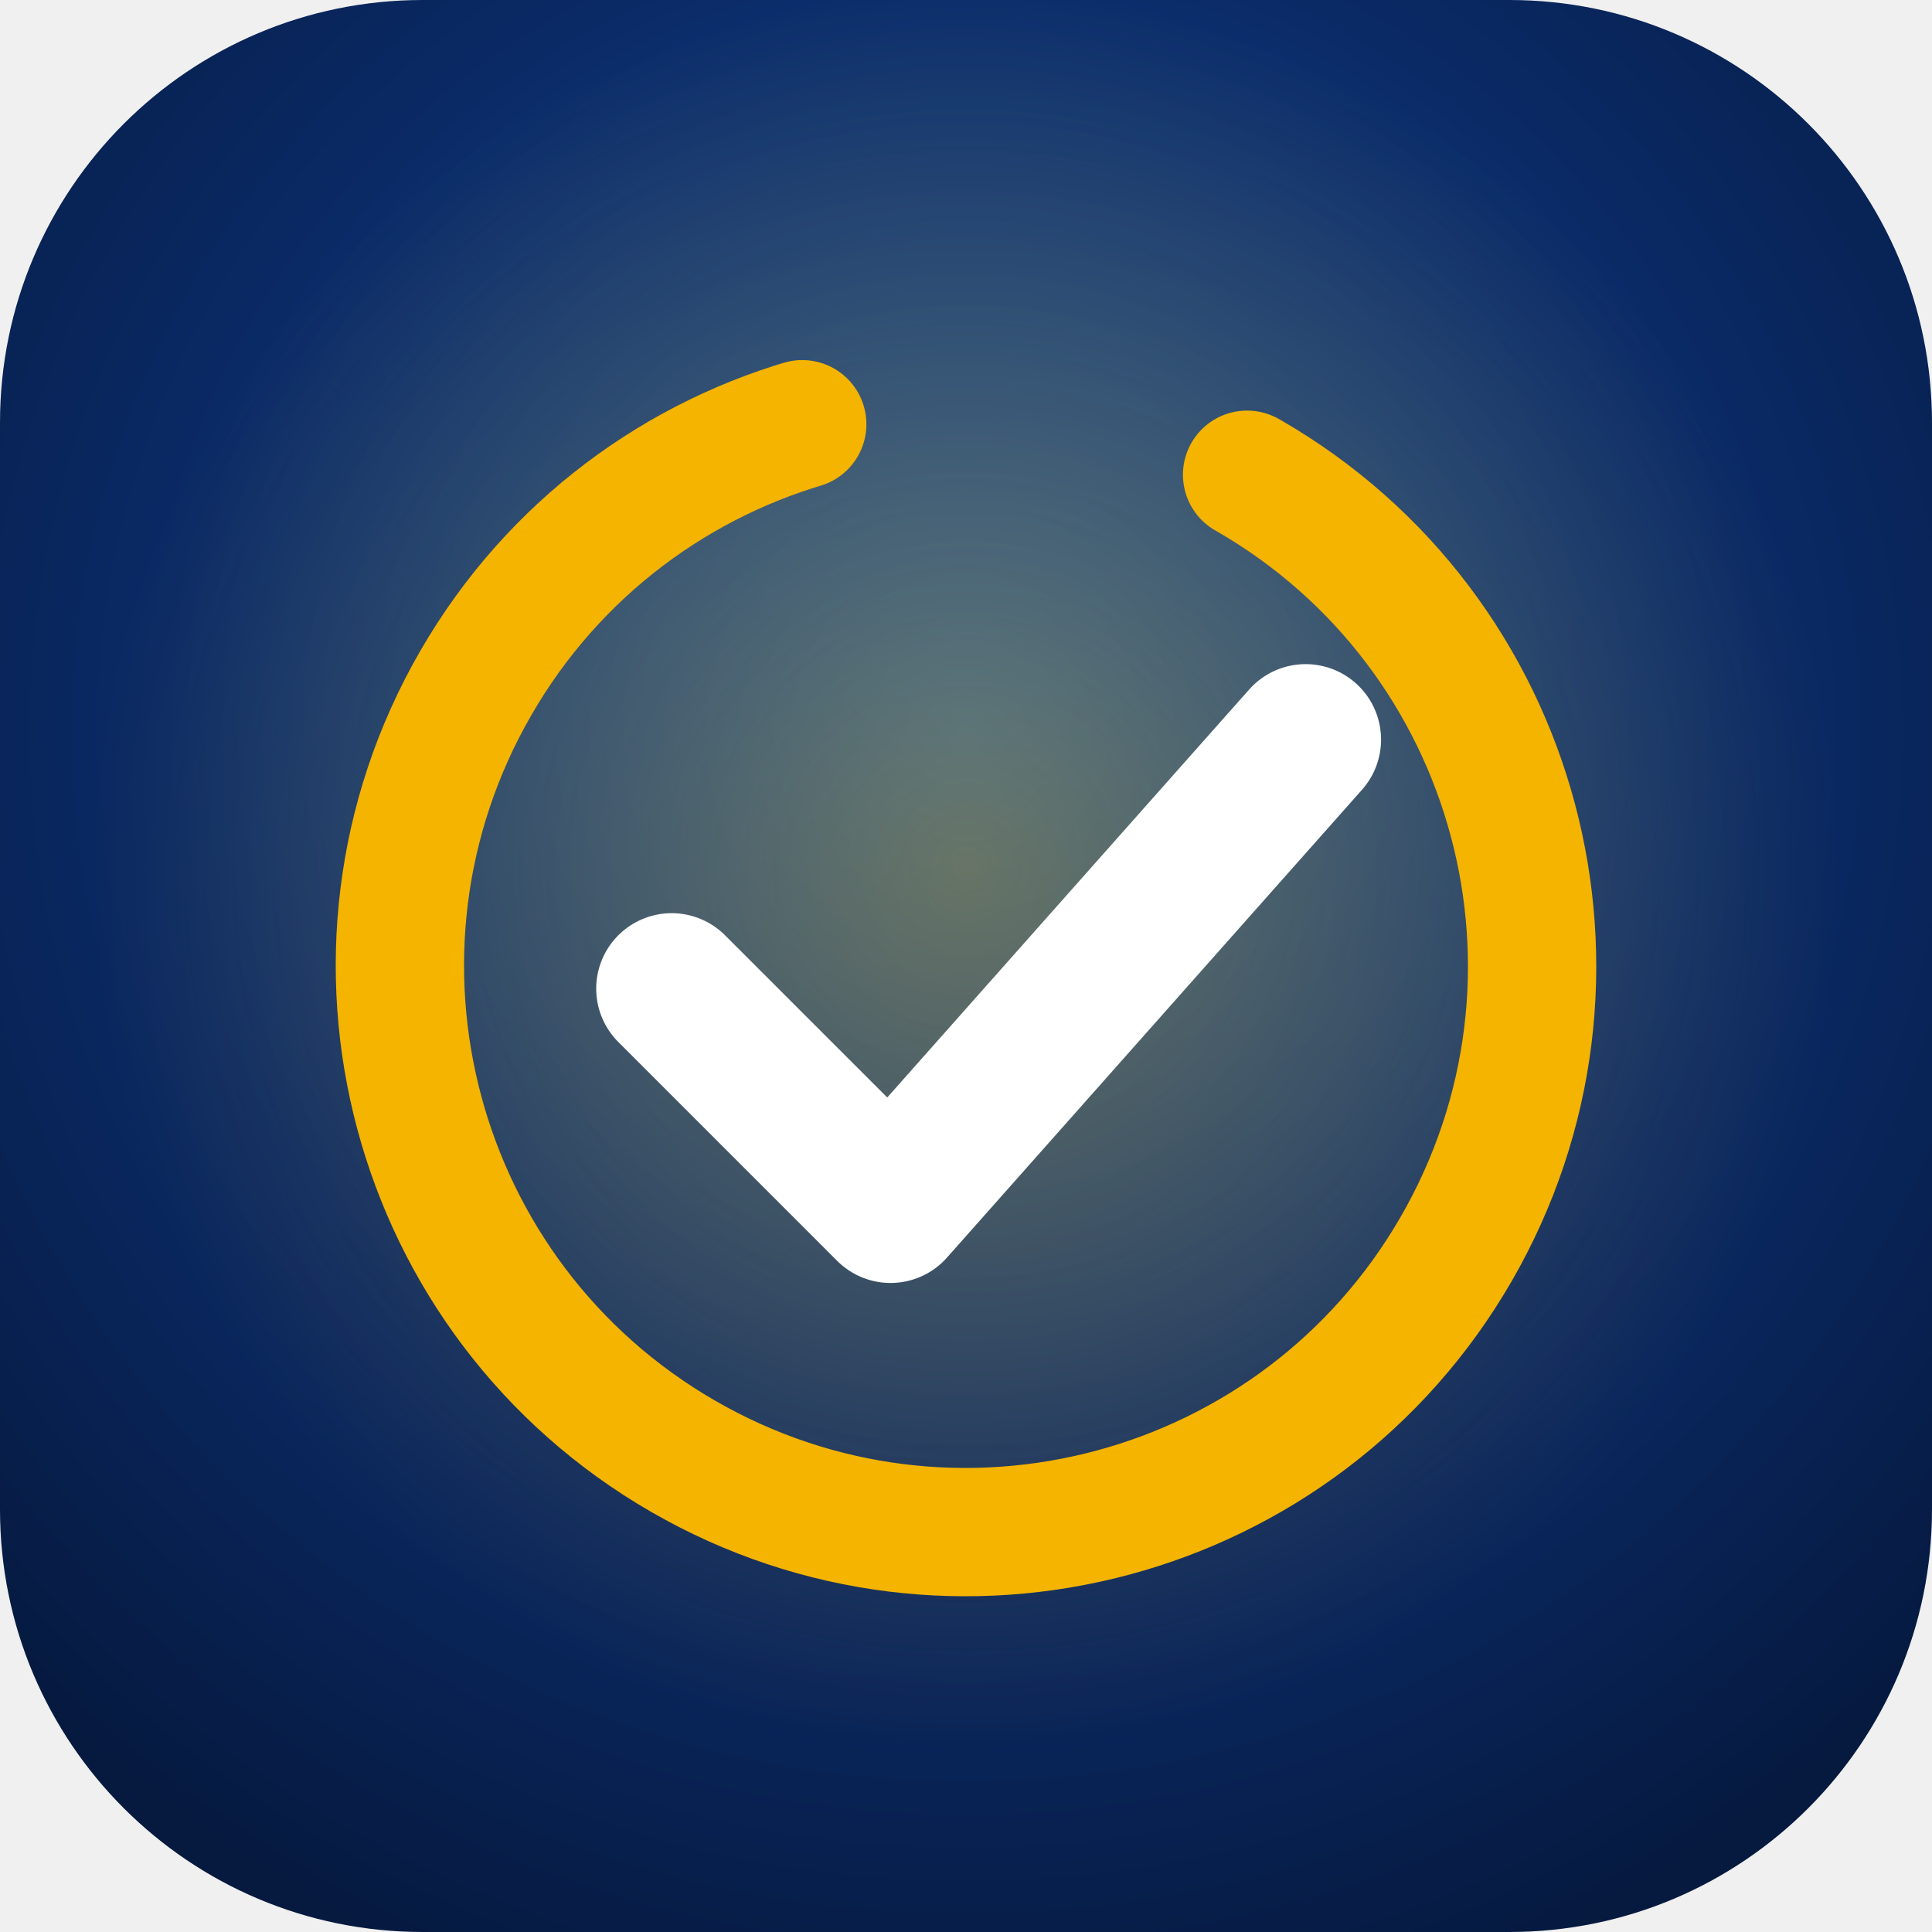
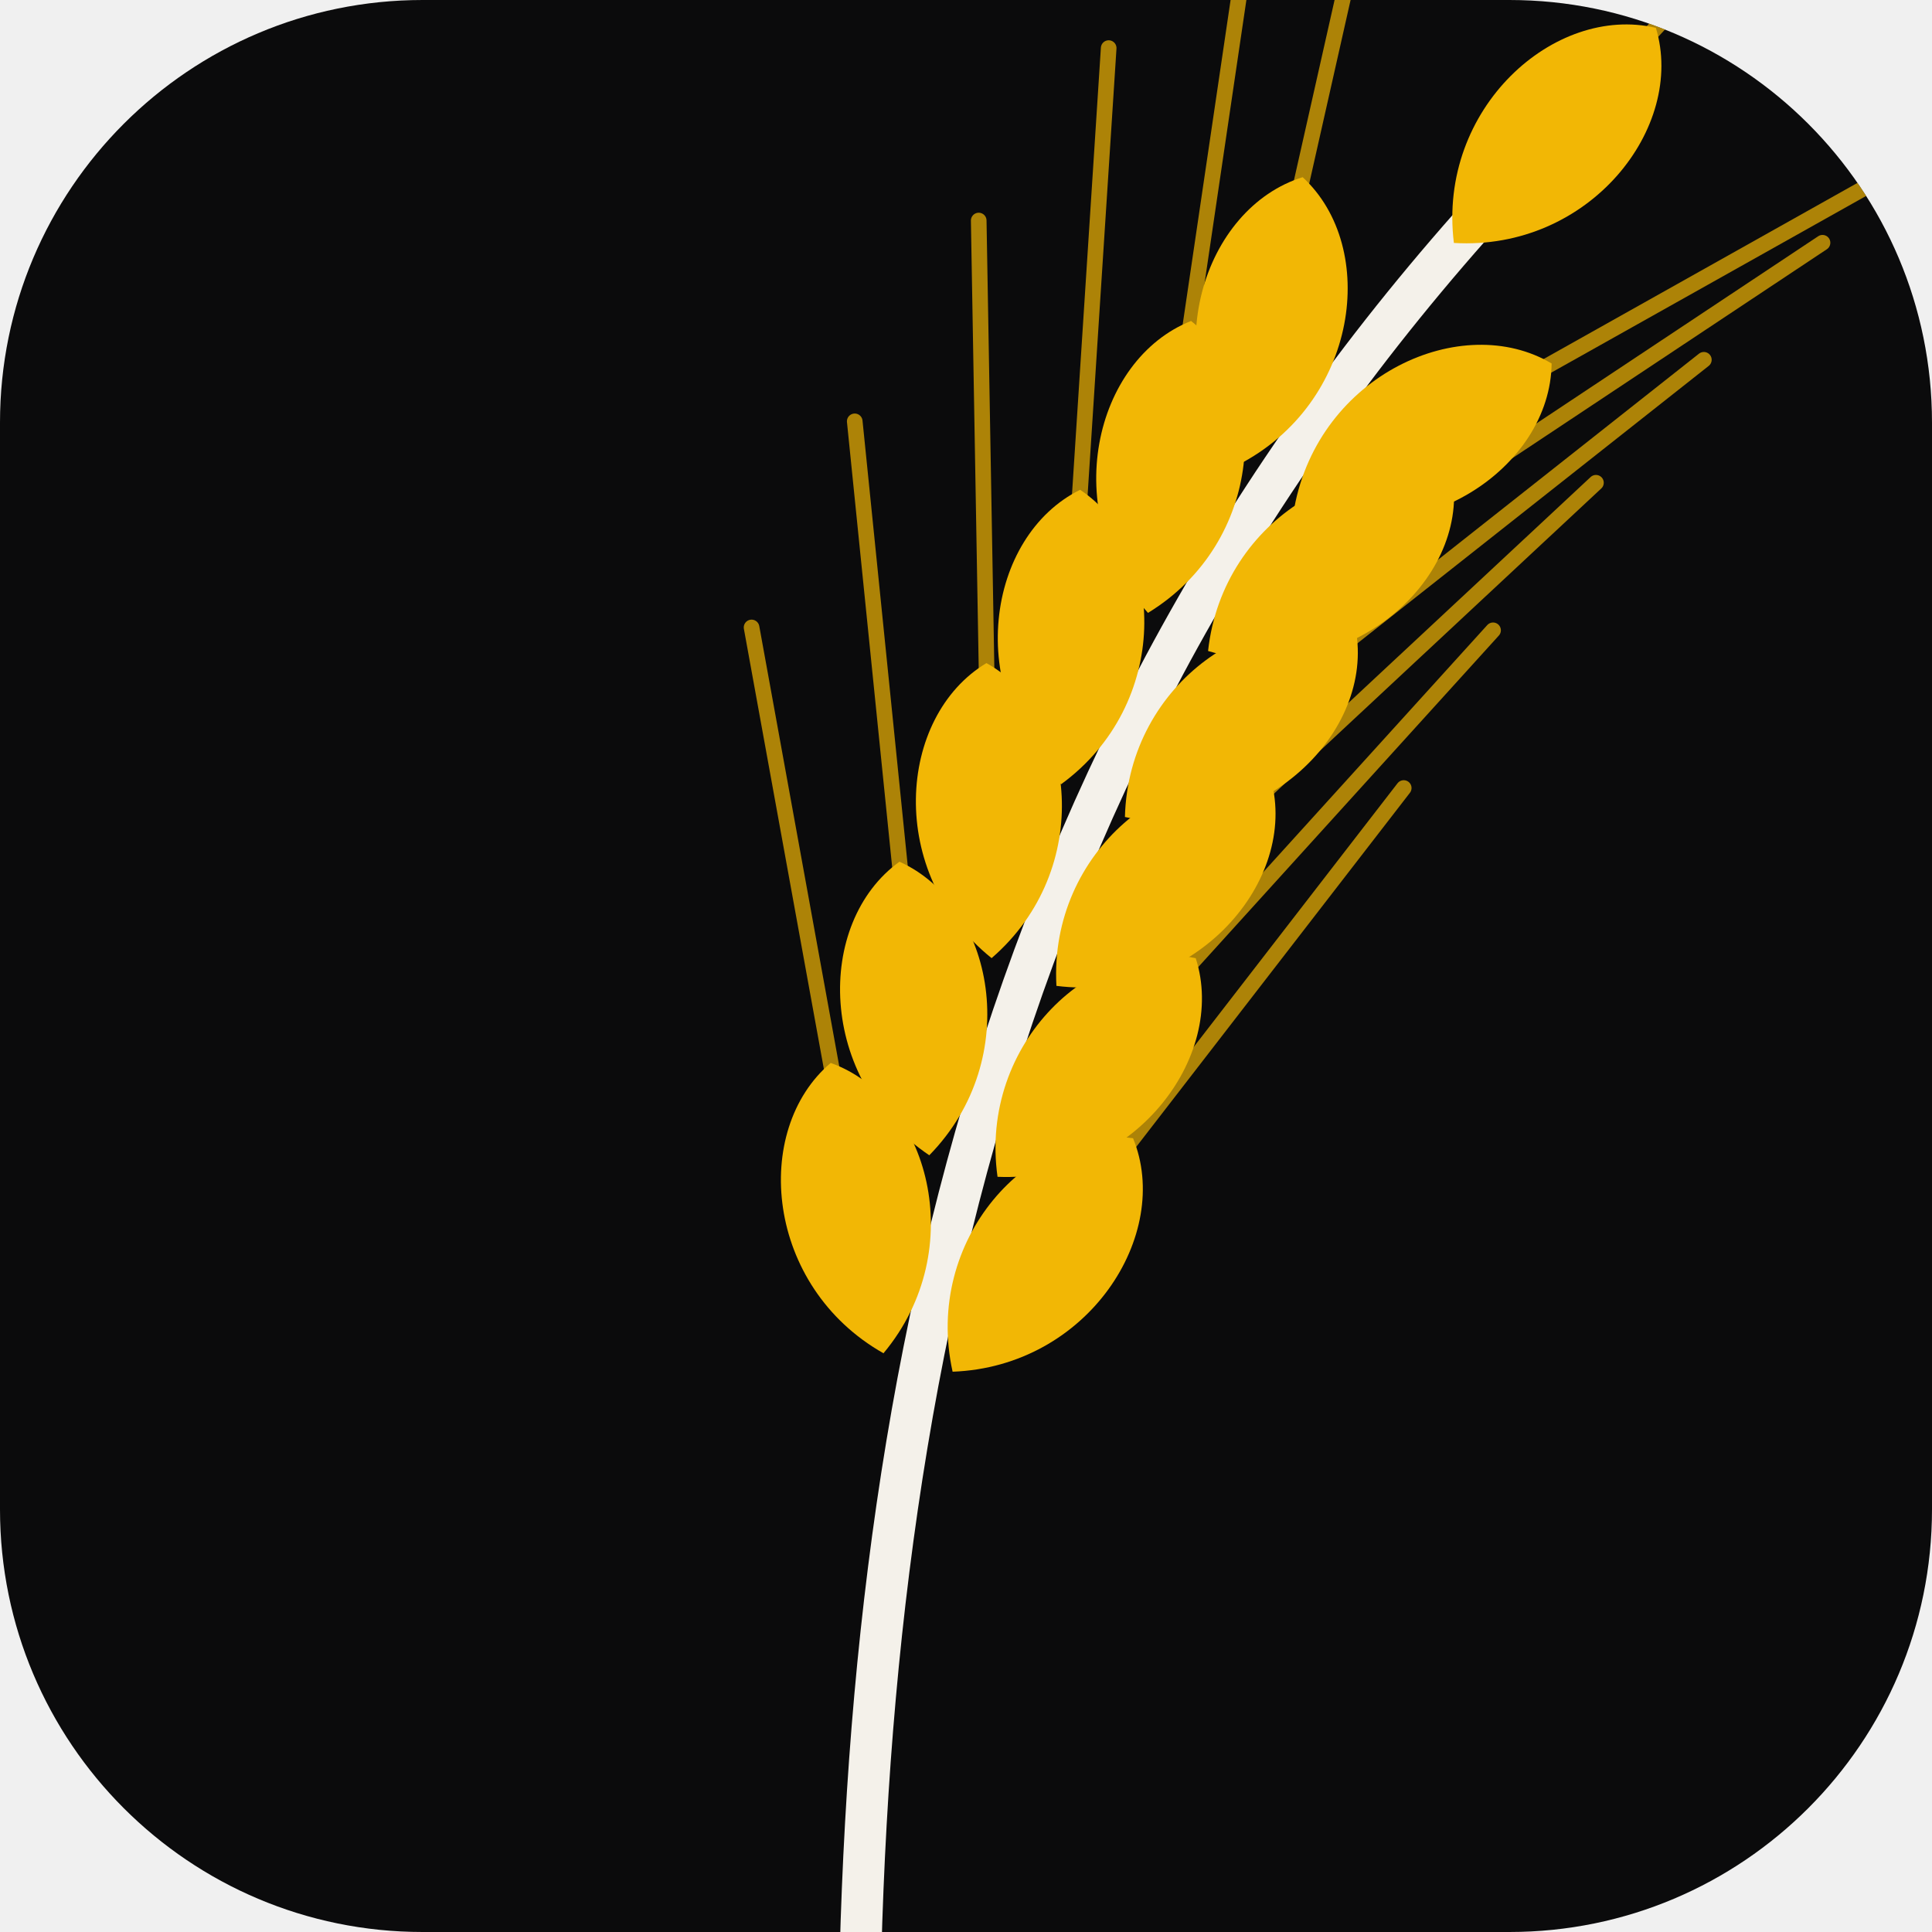
<svg xmlns="http://www.w3.org/2000/svg" viewBox="0 0 512 512">
  <defs>
-     <radialGradient id="bg" cx="50%" cy="38%" r="75%">
-       <stop offset="0" stop-color="#1E5AA8" />
-       <stop offset=".55" stop-color="#0A2A66" />
-       <stop offset="1" stop-color="#051637" />
-     </radialGradient>
-     <radialGradient id="glow" cx="50%" cy="45%" r="45%">
-       <stop offset="0" stop-color="#F5B400" stop-opacity=".35" />
-       <stop offset="1" stop-color="#F5B400" stop-opacity="0" />
-     </radialGradient>
+     <clipPath id="c">
+       <rect width="512" height="512" rx="112" />
+     </clipPath>
  </defs>
-   <rect width="512" height="512" rx="112" fill="url(#bg)" />
-   <rect width="512" height="512" rx="112" fill="url(#glow)" />
-   <circle cx="256" cy="256" r="150" fill="none" stroke="#F5B400" stroke-width="34" stroke-linecap="round" stroke-dasharray="820 122" transform="rotate(-60 256 256)" />
-   <path d="M178 262 L236 320 L346 196" fill="none" stroke="#fff" stroke-width="40" stroke-linecap="round" stroke-linejoin="round" />
+   <rect width="512" height="512" rx="112" fill="#0B0B0C" />
+   <g clip-path="url(#c)">
+     <g transform="translate(-30 -92) scale(4.6)">
+       <path d="M56 140 C56 100 64 62 94 30" fill="none" stroke="#F4F1EA" stroke-width="2.4" stroke-linecap="round" />
+       <g transform="translate(55.9 89.6) rotate(-10.3)">
+         <path d="M0 -8 L0 -34" stroke="#F2B705" stroke-opacity=".7" stroke-width=".9" stroke-linecap="round" />
+         <path d="M0 -8.5 C5.2 -5.5 6 3.5 0 8.5 C-6 3.5 -5.2 -5.5 0 -8.5Z" fill="#F2B705" />
+       </g>
+       <g transform="translate(66.6 92.3) rotate(37.7)">
+         <path d="M0 -8 L0 -34" stroke="#F2B705" stroke-opacity=".7" stroke-width=".9" stroke-linecap="round" />
+         <path d="M0 -8.5 C5.2 -5.5 6 3.5 0 8.5 C-6 3.5 -5.2 -5.5 0 -8.5Z" fill="#F2B705" />
+       </g>
+       <g transform="translate(59.2 78.1) rotate(-5.8)">
+         <path d="M0 -8 L0 -34" stroke="#F2B705" stroke-opacity=".7" stroke-width=".9" stroke-linecap="round" />
+         <path d="M0 -8.5 C5.2 -5.5 6 3.5 0 8.5 C-6 3.5 -5.2 -5.5 0 -8.5Z" fill="#F2B705" />
+       </g>
+       <g transform="translate(69.7 81.5) rotate(42.2)">
+         <path d="M0 -8 L0 -34" stroke="#F2B705" stroke-opacity=".7" stroke-width=".9" stroke-linecap="round" />
+         <path d="M0 -8.5 C5.2 -5.5 6 3.5 0 8.5 C-6 3.5 -5.2 -5.5 0 -8.5Z" fill="#F2B705" />
+       </g>
+       <g transform="translate(63.5 66.7) rotate(-1.0)">
+         <path d="M0 -8 L0 -34" stroke="#F2B705" stroke-opacity=".7" stroke-width=".9" stroke-linecap="round" />
+         <path d="M0 -8.5 C5.2 -5.5 6 3.5 0 8.5 C-6 3.5 -5.2 -5.5 0 -8.5Z" fill="#F2B705" />
+       </g>
+       <g transform="translate(73.6 71.0) rotate(47.0)">
+         <path d="M0 -8 L0 -34" stroke="#F2B705" stroke-opacity=".7" stroke-width=".9" stroke-linecap="round" />
+         <path d="M0 -8.5 C5.2 -5.5 6 3.5 0 8.5 C-6 3.5 -5.2 -5.5 0 -8.5Z" fill="#F2B705" />
+       </g>
+       <g transform="translate(68.2 56.7) rotate(3.7)">
+         <path d="M0 -8 L0 -34" stroke="#F2B705" stroke-opacity=".7" stroke-width=".9" stroke-linecap="round" />
+         <path d="M0 -8.5 C5.2 -5.5 6 3.5 0 8.5 C-6 3.5 -5.2 -5.5 0 -8.5Z" fill="#F2B705" />
+       </g>
+       <g transform="translate(78.0 61.8) rotate(51.7)">
+         <path d="M0 -8 L0 -34" stroke="#F2B705" stroke-opacity=".7" stroke-width=".9" stroke-linecap="round" />
+         <path d="M0 -8.5 C5.2 -5.5 6 3.5 0 8.5 C-6 3.5 -5.2 -5.5 0 -8.5Z" fill="#F2B705" />
+       </g>
+       <g transform="translate(73.9 46.9) rotate(8.4)">
+         <path d="M0 -8 L0 -34" stroke="#F2B705" stroke-opacity=".7" stroke-width=".9" stroke-linecap="round" />
+         <path d="M0 -8.5 C5.2 -5.5 6 3.5 0 8.5 C-6 3.5 -5.2 -5.5 0 -8.5Z" fill="#F2B705" />
+       </g>
+       <g transform="translate(83.2 52.8) rotate(56.4)">
+         <path d="M0 -8 L0 -34" stroke="#F2B705" stroke-opacity=".7" stroke-width=".9" stroke-linecap="round" />
+         <path d="M0 -8.5 C5.2 -5.5 6 3.5 0 8.5 C-6 3.5 -5.2 -5.5 0 -8.5Z" fill="#F2B705" />
+       </g>
+       <g transform="translate(79.7 38.5) rotate(12.7)">
+         <path d="M0 -8 L0 -34" stroke="#F2B705" stroke-opacity=".7" stroke-width=".9" stroke-linecap="round" />
+         <path d="M0 -8.5 C5.2 -5.5 6 3.5 0 8.5 C-6 3.5 -5.2 -5.5 0 -8.5Z" fill="#F2B705" />
+       </g>
+       <g transform="translate(88.5 45.1) rotate(60.7)">
+         <path d="M0 -8 L0 -34" stroke="#F2B705" stroke-opacity=".7" stroke-width=".9" stroke-linecap="round" />
+         <path d="M0 -8.5 C5.2 -5.5 6 3.5 0 8.5 C-6 3.5 -5.2 -5.5 0 -8.5Z" fill="#F2B705" />
+       </g>
+       <g transform="translate(96.1 27.8) rotate(43.2)">
+         <path d="M0 -8 L0 -34" stroke="#F2B705" stroke-opacity=".7" stroke-width=".9" stroke-linecap="round" />
+         <path d="M0 -8.5 C5.2 -5.5 6 3.5 0 8.5 C-6 3.5 -5.2 -5.5 0 -8.5Z" fill="#F2B705" />
+       </g>
+     </g>
+   </g>
</svg>
